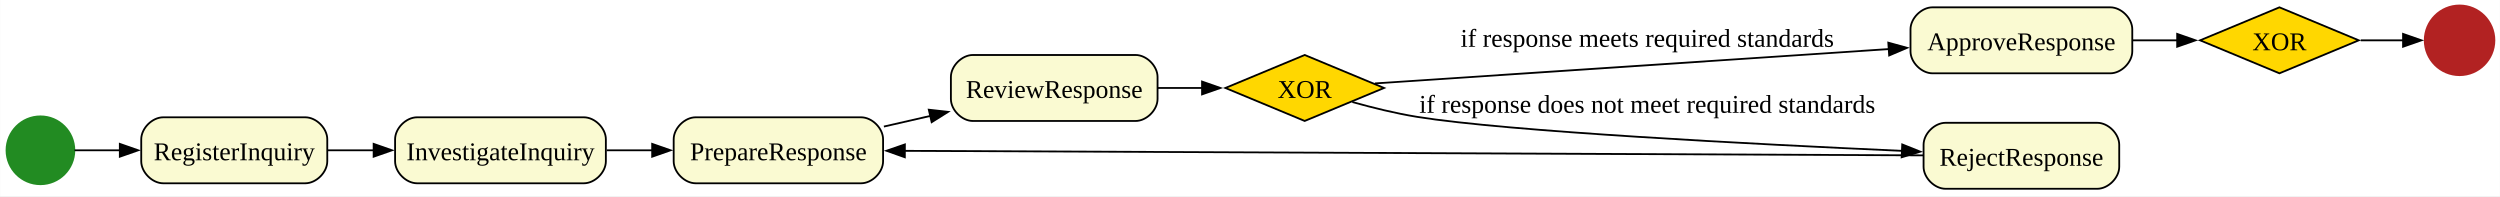
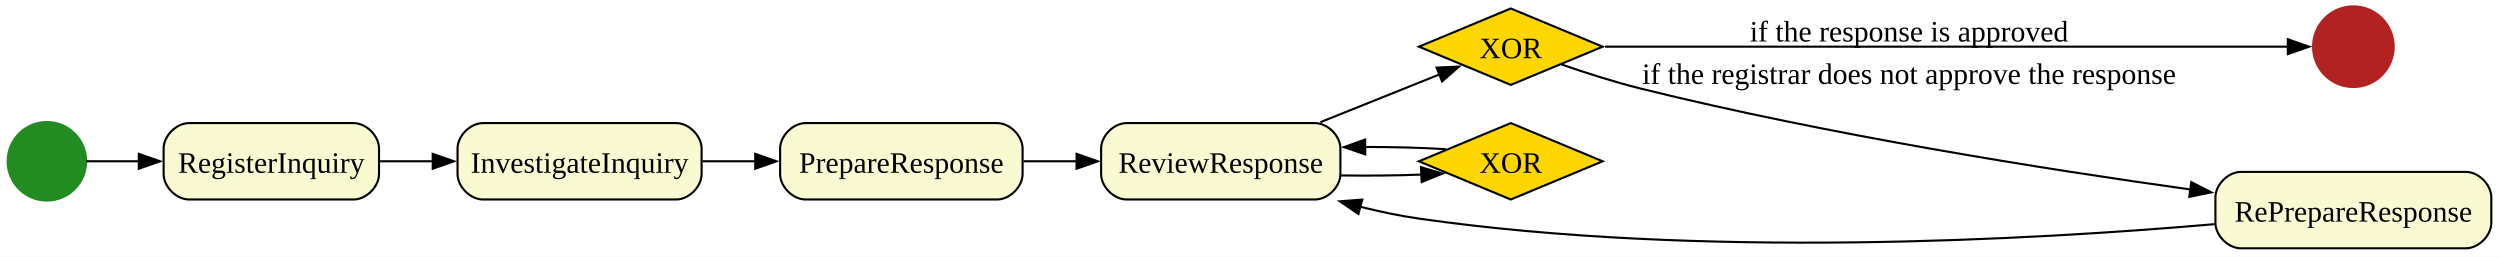
- <svg xmlns="http://www.w3.org/2000/svg" width="1364pt" height="107pt" viewBox="0.00 0.00 1363.88 107.00">
-   <g id="graph0" class="graph" transform="scale(1 1) rotate(0) translate(4 103)">
-     <polygon fill="white" stroke="none" points="-4,4 -4,-103 1359.88,-103 1359.88,4 -4,4" />
+ <svg xmlns="http://www.w3.org/2000/svg" width="1178pt" height="121pt" viewBox="0.00 0.00 1177.81 121.00">
+   <g id="graph0" class="graph" transform="scale(1 1) rotate(0) translate(4 117)">
+     <polygon fill="white" stroke="none" points="-4,4 -4,-117 1173.81,-117 1173.81,4 -4,4" />
    <g id="node1" class="node">
-       <ellipse fill="forestgreen" stroke="forestgreen" stroke-width="2" cx="18" cy="-21" rx="18" ry="18" />
+       <ellipse fill="forestgreen" stroke="forestgreen" stroke-width="2" cx="18" cy="-41" rx="18" ry="18" />
+     </g>
+     <g id="node4" class="node">
+       <path fill="lightgoldenrodyellow" stroke="black" d="M162.5,-59C162.5,-59 85,-59 85,-59 79,-59 73,-53 73,-47 73,-47 73,-35 73,-35 73,-29 79,-23 85,-23 85,-23 162.5,-23 162.5,-23 168.5,-23 174.5,-29 174.5,-35 174.5,-35 174.5,-47 174.5,-47 174.5,-53 168.5,-59 162.5,-59" />
+       <text text-anchor="middle" x="123.75" y="-35.58" font-family="Times New Roman,serif" font-size="14.00">RegisterInquiry</text>
+     </g>
+     <g id="edge1" class="edge">
+       <path fill="none" stroke="black" d="M36.6,-41C43.75,-41 52.48,-41 61.6,-41" />
+       <polygon fill="black" stroke="black" points="61.32,-44.5 71.32,-41 61.32,-37.5 61.32,-44.5" />
+     </g>
+     <g id="node2" class="node">
+       <ellipse fill="firebrick" stroke="firebrick" stroke-width="3" cx="1104.81" cy="-95" rx="18" ry="18" />
    </g>
    <g id="node3" class="node">
-       <path fill="lightgoldenrodyellow" stroke="black" d="M162.5,-39C162.5,-39 85,-39 85,-39 79,-39 73,-33 73,-27 73,-27 73,-15 73,-15 73,-9 79,-3 85,-3 85,-3 162.5,-3 162.5,-3 168.5,-3 174.5,-9 174.5,-15 174.5,-15 174.5,-27 174.5,-27 174.5,-33 168.5,-39 162.5,-39" />
-       <text text-anchor="middle" x="123.75" y="-15.57" font-family="Times New Roman,serif" font-size="14.00">RegisterInquiry</text>
-     </g>
-     <g id="edge1" class="edge">
-       <path fill="none" stroke="black" d="M36.6,-21C43.75,-21 52.48,-21 61.6,-21" />
-       <polygon fill="black" stroke="black" points="61.32,-24.5 71.32,-21 61.32,-17.5 61.32,-24.5" />
-     </g>
-     <g id="node2" class="node">
-       <ellipse fill="firebrick" stroke="firebrick" stroke-width="3" cx="1337.88" cy="-81" rx="18" ry="18" />
+       <path fill="lightgoldenrodyellow" stroke="black" d="M314.5,-59C314.5,-59 223.5,-59 223.5,-59 217.5,-59 211.5,-53 211.5,-47 211.5,-47 211.5,-35 211.5,-35 211.5,-29 217.5,-23 223.5,-23 223.5,-23 314.5,-23 314.5,-23 320.5,-23 326.5,-29 326.5,-35 326.5,-35 326.5,-47 326.5,-47 326.5,-53 320.5,-59 314.5,-59" />
+       <text text-anchor="middle" x="269" y="-35.58" font-family="Times New Roman,serif" font-size="14.00">InvestigateInquiry</text>
    </g>
    <g id="node6" class="node">
-       <path fill="lightgoldenrodyellow" stroke="black" d="M314.5,-39C314.5,-39 223.5,-39 223.5,-39 217.5,-39 211.5,-33 211.5,-27 211.5,-27 211.5,-15 211.5,-15 211.5,-9 217.5,-3 223.5,-3 223.5,-3 314.5,-3 314.5,-3 320.5,-3 326.5,-9 326.5,-15 326.5,-15 326.5,-27 326.5,-27 326.5,-33 320.5,-39 314.5,-39" />
-       <text text-anchor="middle" x="269" y="-15.57" font-family="Times New Roman,serif" font-size="14.00">InvestigateInquiry</text>
+       <path fill="lightgoldenrodyellow" stroke="black" d="M465.75,-59C465.75,-59 375.5,-59 375.5,-59 369.5,-59 363.5,-53 363.5,-47 363.5,-47 363.5,-35 363.5,-35 363.5,-29 369.5,-23 375.5,-23 375.5,-23 465.75,-23 465.75,-23 471.75,-23 477.75,-29 477.75,-35 477.75,-35 477.75,-47 477.75,-47 477.75,-53 471.75,-59 465.75,-59" />
+       <text text-anchor="middle" x="420.62" y="-35.58" font-family="Times New Roman,serif" font-size="14.00">PrepareResponse</text>
+     </g>
+     <g id="edge3" class="edge">
+       <path fill="none" stroke="black" d="M326.99,-41C335.17,-41 343.65,-41 352,-41" />
+       <polygon fill="black" stroke="black" points="351.77,-44.5 361.77,-41 351.77,-37.5 351.77,-44.5" />
    </g>
    <g id="edge2" class="edge">
-       <path fill="none" stroke="black" d="M174.85,-21C182.95,-21 191.45,-21 199.89,-21" />
-       <polygon fill="black" stroke="black" points="199.8,-24.5 209.8,-21 199.8,-17.5 199.8,-24.5" />
+       <path fill="none" stroke="black" d="M174.85,-41C182.95,-41 191.45,-41 199.89,-41" />
+       <polygon fill="black" stroke="black" points="199.8,-44.5 209.8,-41 199.8,-37.5 199.8,-44.5" />
    </g>
-     <g id="node4" class="node">
-       <path fill="lightgoldenrodyellow" stroke="black" d="M465.75,-39C465.75,-39 375.5,-39 375.5,-39 369.5,-39 363.5,-33 363.5,-27 363.5,-27 363.5,-15 363.5,-15 363.5,-9 369.5,-3 375.5,-3 375.5,-3 465.75,-3 465.75,-3 471.75,-3 477.75,-9 477.75,-15 477.75,-15 477.75,-27 477.75,-27 477.75,-33 471.75,-39 465.75,-39" />
-       <text text-anchor="middle" x="420.63" y="-15.57" font-family="Times New Roman,serif" font-size="14.00">PrepareResponse</text>
+     <g id="node5" class="node">
+       <path fill="lightgoldenrodyellow" stroke="black" d="M615.5,-59C615.5,-59 526.75,-59 526.75,-59 520.75,-59 514.75,-53 514.75,-47 514.75,-47 514.75,-35 514.75,-35 514.75,-29 520.75,-23 526.75,-23 526.75,-23 615.5,-23 615.5,-23 621.5,-23 627.5,-29 627.5,-35 627.5,-35 627.5,-47 627.5,-47 627.5,-53 621.5,-59 615.5,-59" />
+       <text text-anchor="middle" x="571.12" y="-35.58" font-family="Times New Roman,serif" font-size="14.00">ReviewResponse</text>
+     </g>
+     <g id="node8" class="node">
+       <polygon fill="gold" stroke="black" points="707.78,-113 664.5,-95 707.78,-77 751.06,-95 707.78,-113" />
+       <text text-anchor="middle" x="707.78" y="-89.58" font-family="Times New Roman,serif" font-size="14.00">XOR</text>
+     </g>
+     <g id="edge5" class="edge">
+       <path fill="none" stroke="black" d="M618.09,-59.43C636.59,-66.85 657.49,-75.23 674.35,-82" />
+       <polygon fill="black" stroke="black" points="672.8,-85.14 683.38,-85.62 675.4,-78.65 672.8,-85.14" />
+     </g>
+     <g id="node9" class="node">
+       <polygon fill="gold" stroke="black" points="707.78,-59 664.5,-41 707.78,-23 751.06,-41 707.78,-59" />
+       <text text-anchor="middle" x="707.78" y="-35.58" font-family="Times New Roman,serif" font-size="14.00">XOR</text>
+     </g>
+     <g id="edge9" class="edge">
+       <path fill="none" stroke="black" d="M627.67,-34.34C640.39,-34.14 653.68,-34.27 665.66,-34.73" />
+       <polygon fill="black" stroke="black" points="665.46,-38.22 675.62,-35.22 665.81,-31.23 665.46,-38.22" />
+     </g>
+     <g id="edge4" class="edge">
+       <path fill="none" stroke="black" d="M478.19,-41C486.42,-41 494.95,-41 503.36,-41" />
+       <polygon fill="black" stroke="black" points="503.19,-44.5 513.19,-41 503.19,-37.5 503.19,-44.5" />
    </g>
    <g id="node7" class="node">
-       <path fill="lightgoldenrodyellow" stroke="black" d="M615.5,-73C615.5,-73 526.75,-73 526.75,-73 520.75,-73 514.75,-67 514.75,-61 514.75,-61 514.75,-49 514.75,-49 514.75,-43 520.75,-37 526.75,-37 526.75,-37 615.5,-37 615.5,-37 621.5,-37 627.5,-43 627.5,-49 627.5,-49 627.5,-61 627.5,-61 627.5,-67 621.5,-73 615.5,-73" />
-       <text text-anchor="middle" x="571.13" y="-49.58" font-family="Times New Roman,serif" font-size="14.00">ReviewResponse</text>
-     </g>
-     <g id="edge4" class="edge">
-       <path fill="none" stroke="black" d="M478.19,-33.95C486.51,-35.86 495.15,-37.83 503.64,-39.78" />
-       <polygon fill="black" stroke="black" points="502.69,-43.15 513.22,-41.97 504.26,-36.33 502.69,-43.15" />
-     </g>
-     <g id="node5" class="node">
-       <path fill="lightgoldenrodyellow" stroke="black" d="M1140.19,-36C1140.19,-36 1057.44,-36 1057.44,-36 1051.44,-36 1045.44,-30 1045.44,-24 1045.44,-24 1045.44,-12 1045.44,-12 1045.44,-6 1051.44,0 1057.44,0 1057.44,0 1140.19,0 1140.19,0 1146.19,0 1152.19,-6 1152.19,-12 1152.19,-12 1152.19,-24 1152.19,-24 1152.19,-30 1146.19,-36 1140.19,-36" />
-       <text text-anchor="middle" x="1098.81" y="-12.57" font-family="Times New Roman,serif" font-size="14.00">RejectResponse</text>
+       <path fill="lightgoldenrodyellow" stroke="black" d="M1157.81,-36C1157.81,-36 1051.81,-36 1051.81,-36 1045.81,-36 1039.81,-30 1039.81,-24 1039.81,-24 1039.81,-12 1039.81,-12 1039.81,-6 1045.81,0 1051.81,0 1051.81,0 1157.81,0 1157.81,0 1163.81,0 1169.81,-6 1169.81,-12 1169.81,-12 1169.81,-24 1169.81,-24 1169.81,-30 1163.81,-36 1157.81,-36" />
+       <text text-anchor="middle" x="1104.81" y="-12.57" font-family="Times New Roman,serif" font-size="14.00">RePrepareResponse</text>
    </g>
    <g id="edge8" class="edge">
-       <path fill="none" stroke="black" d="M1045.24,-18.23C923.9,-18.77 624.43,-20.1 489.49,-20.7" />
-       <polygon fill="black" stroke="black" points="489.61,-17.2 479.63,-20.74 489.64,-24.2 489.61,-17.2" />
+       <path fill="none" stroke="black" d="M1039.39,-11.37C953.41,-3.9 796.63,4.91 664.5,-14 655.45,-15.3 646.04,-17.27 636.85,-19.58" />
+       <polygon fill="black" stroke="black" points="636,-16.18 627.24,-22.14 637.8,-22.95 636,-16.18" />
    </g>
-     <g id="edge3" class="edge">
-       <path fill="none" stroke="black" d="M326.99,-21C335.17,-21 343.65,-21 352,-21" />
-       <polygon fill="black" stroke="black" points="351.77,-24.5 361.77,-21 351.77,-17.5 351.77,-24.5" />
+     <g id="edge7" class="edge">
+       <path fill="none" stroke="black" d="M752.19,-95C833.11,-95 1005.07,-95 1074.16,-95" />
+       <polygon fill="black" stroke="black" points="1073.94,-98.5 1083.94,-95 1073.94,-91.5 1073.94,-98.5" />
+       <text text-anchor="middle" x="895.44" y="-97.45" font-family="Times New Roman,serif" font-size="14.00">if the response is approved</text>
    </g>
-     <g id="node10" class="node">
-       <polygon fill="gold" stroke="black" points="707.78,-73 664.5,-55 707.78,-37 751.06,-55 707.78,-73" />
-       <text text-anchor="middle" x="707.78" y="-49.58" font-family="Times New Roman,serif" font-size="14.00">XOR</text>
-     </g>
-     <g id="edge5" class="edge">
-       <path fill="none" stroke="black" d="M627.67,-55C635.66,-55 643.87,-55 651.84,-55" />
-       <polygon fill="black" stroke="black" points="651.78,-58.5 661.78,-55 651.78,-51.5 651.78,-58.5" />
-     </g>
-     <g id="node8" class="node">
-       <path fill="lightgoldenrodyellow" stroke="black" d="M1147.31,-99C1147.31,-99 1050.31,-99 1050.31,-99 1044.31,-99 1038.31,-93 1038.31,-87 1038.31,-87 1038.31,-75 1038.31,-75 1038.31,-69 1044.31,-63 1050.31,-63 1050.31,-63 1147.31,-63 1147.31,-63 1153.31,-63 1159.31,-69 1159.31,-75 1159.31,-75 1159.31,-87 1159.31,-87 1159.31,-93 1153.31,-99 1147.31,-99" />
-       <text text-anchor="middle" x="1098.81" y="-75.58" font-family="Times New Roman,serif" font-size="14.00">ApproveResponse</text>
-     </g>
-     <g id="node9" class="node">
-       <polygon fill="gold" stroke="black" points="1239.6,-99 1196.31,-81 1239.6,-63 1282.88,-81 1239.6,-99" />
-       <text text-anchor="middle" x="1239.6" y="-75.58" font-family="Times New Roman,serif" font-size="14.00">XOR</text>
-     </g>
-     <g id="edge9" class="edge">
-       <path fill="none" stroke="black" d="M1159.48,-81C1167.57,-81 1175.85,-81 1183.85,-81" />
-       <polygon fill="black" stroke="black" points="1183.81,-84.5 1193.81,-81 1183.81,-77.5 1183.81,-84.5" />
+     <g id="edge6" class="edge">
+       <path fill="none" stroke="black" d="M731.74,-86.6C742.89,-82.74 756.56,-78.35 769.06,-75.25 857.02,-53.45 960.02,-37.19 1028.3,-27.68" />
+       <polygon fill="black" stroke="black" points="1028.44,-31.19 1037.87,-26.36 1027.49,-24.25 1028.44,-31.19" />
+       <text text-anchor="middle" x="895.44" y="-77.45" font-family="Times New Roman,serif" font-size="14.00">if the registrar does not approve the response</text>
    </g>
    <g id="edge10" class="edge">
-       <path fill="none" stroke="black" d="M1283.95,-81C1291.85,-81 1299.92,-81 1307.3,-81" />
-       <polygon fill="black" stroke="black" points="1307.05,-84.5 1317.05,-81 1307.05,-77.5 1307.05,-84.5" />
-     </g>
-     <g id="edge7" class="edge">
-       <path fill="none" stroke="black" d="M733.78,-47.33C744.54,-44.32 757.32,-41.15 769.06,-39.25 818.34,-31.3 953.24,-24.31 1034.11,-20.67" />
-       <polygon fill="black" stroke="black" points="1033.8,-24.19 1043.63,-20.25 1033.48,-17.19 1033.8,-24.19" />
-       <text text-anchor="middle" x="894.69" y="-41.45" font-family="Times New Roman,serif" font-size="14.00">if response does not meet required standards</text>
-     </g>
-     <g id="edge6" class="edge">
-       <path fill="none" stroke="black" d="M746.08,-57.49C810.56,-61.8 943.89,-70.71 1026.6,-76.24" />
-       <polygon fill="black" stroke="black" points="1026.2,-79.72 1036.41,-76.9 1026.67,-72.74 1026.2,-79.72" />
-       <text text-anchor="middle" x="894.69" y="-77.45" font-family="Times New Roman,serif" font-size="14.00">if response meets required standards</text>
+       <path fill="none" stroke="black" d="M677.13,-46.71C665.78,-47.41 652.33,-47.76 638.9,-47.75" />
+       <polygon fill="black" stroke="black" points="639.21,-44.25 629.19,-47.67 639.16,-51.25 639.21,-44.25" />
    </g>
  </g>
</svg>
